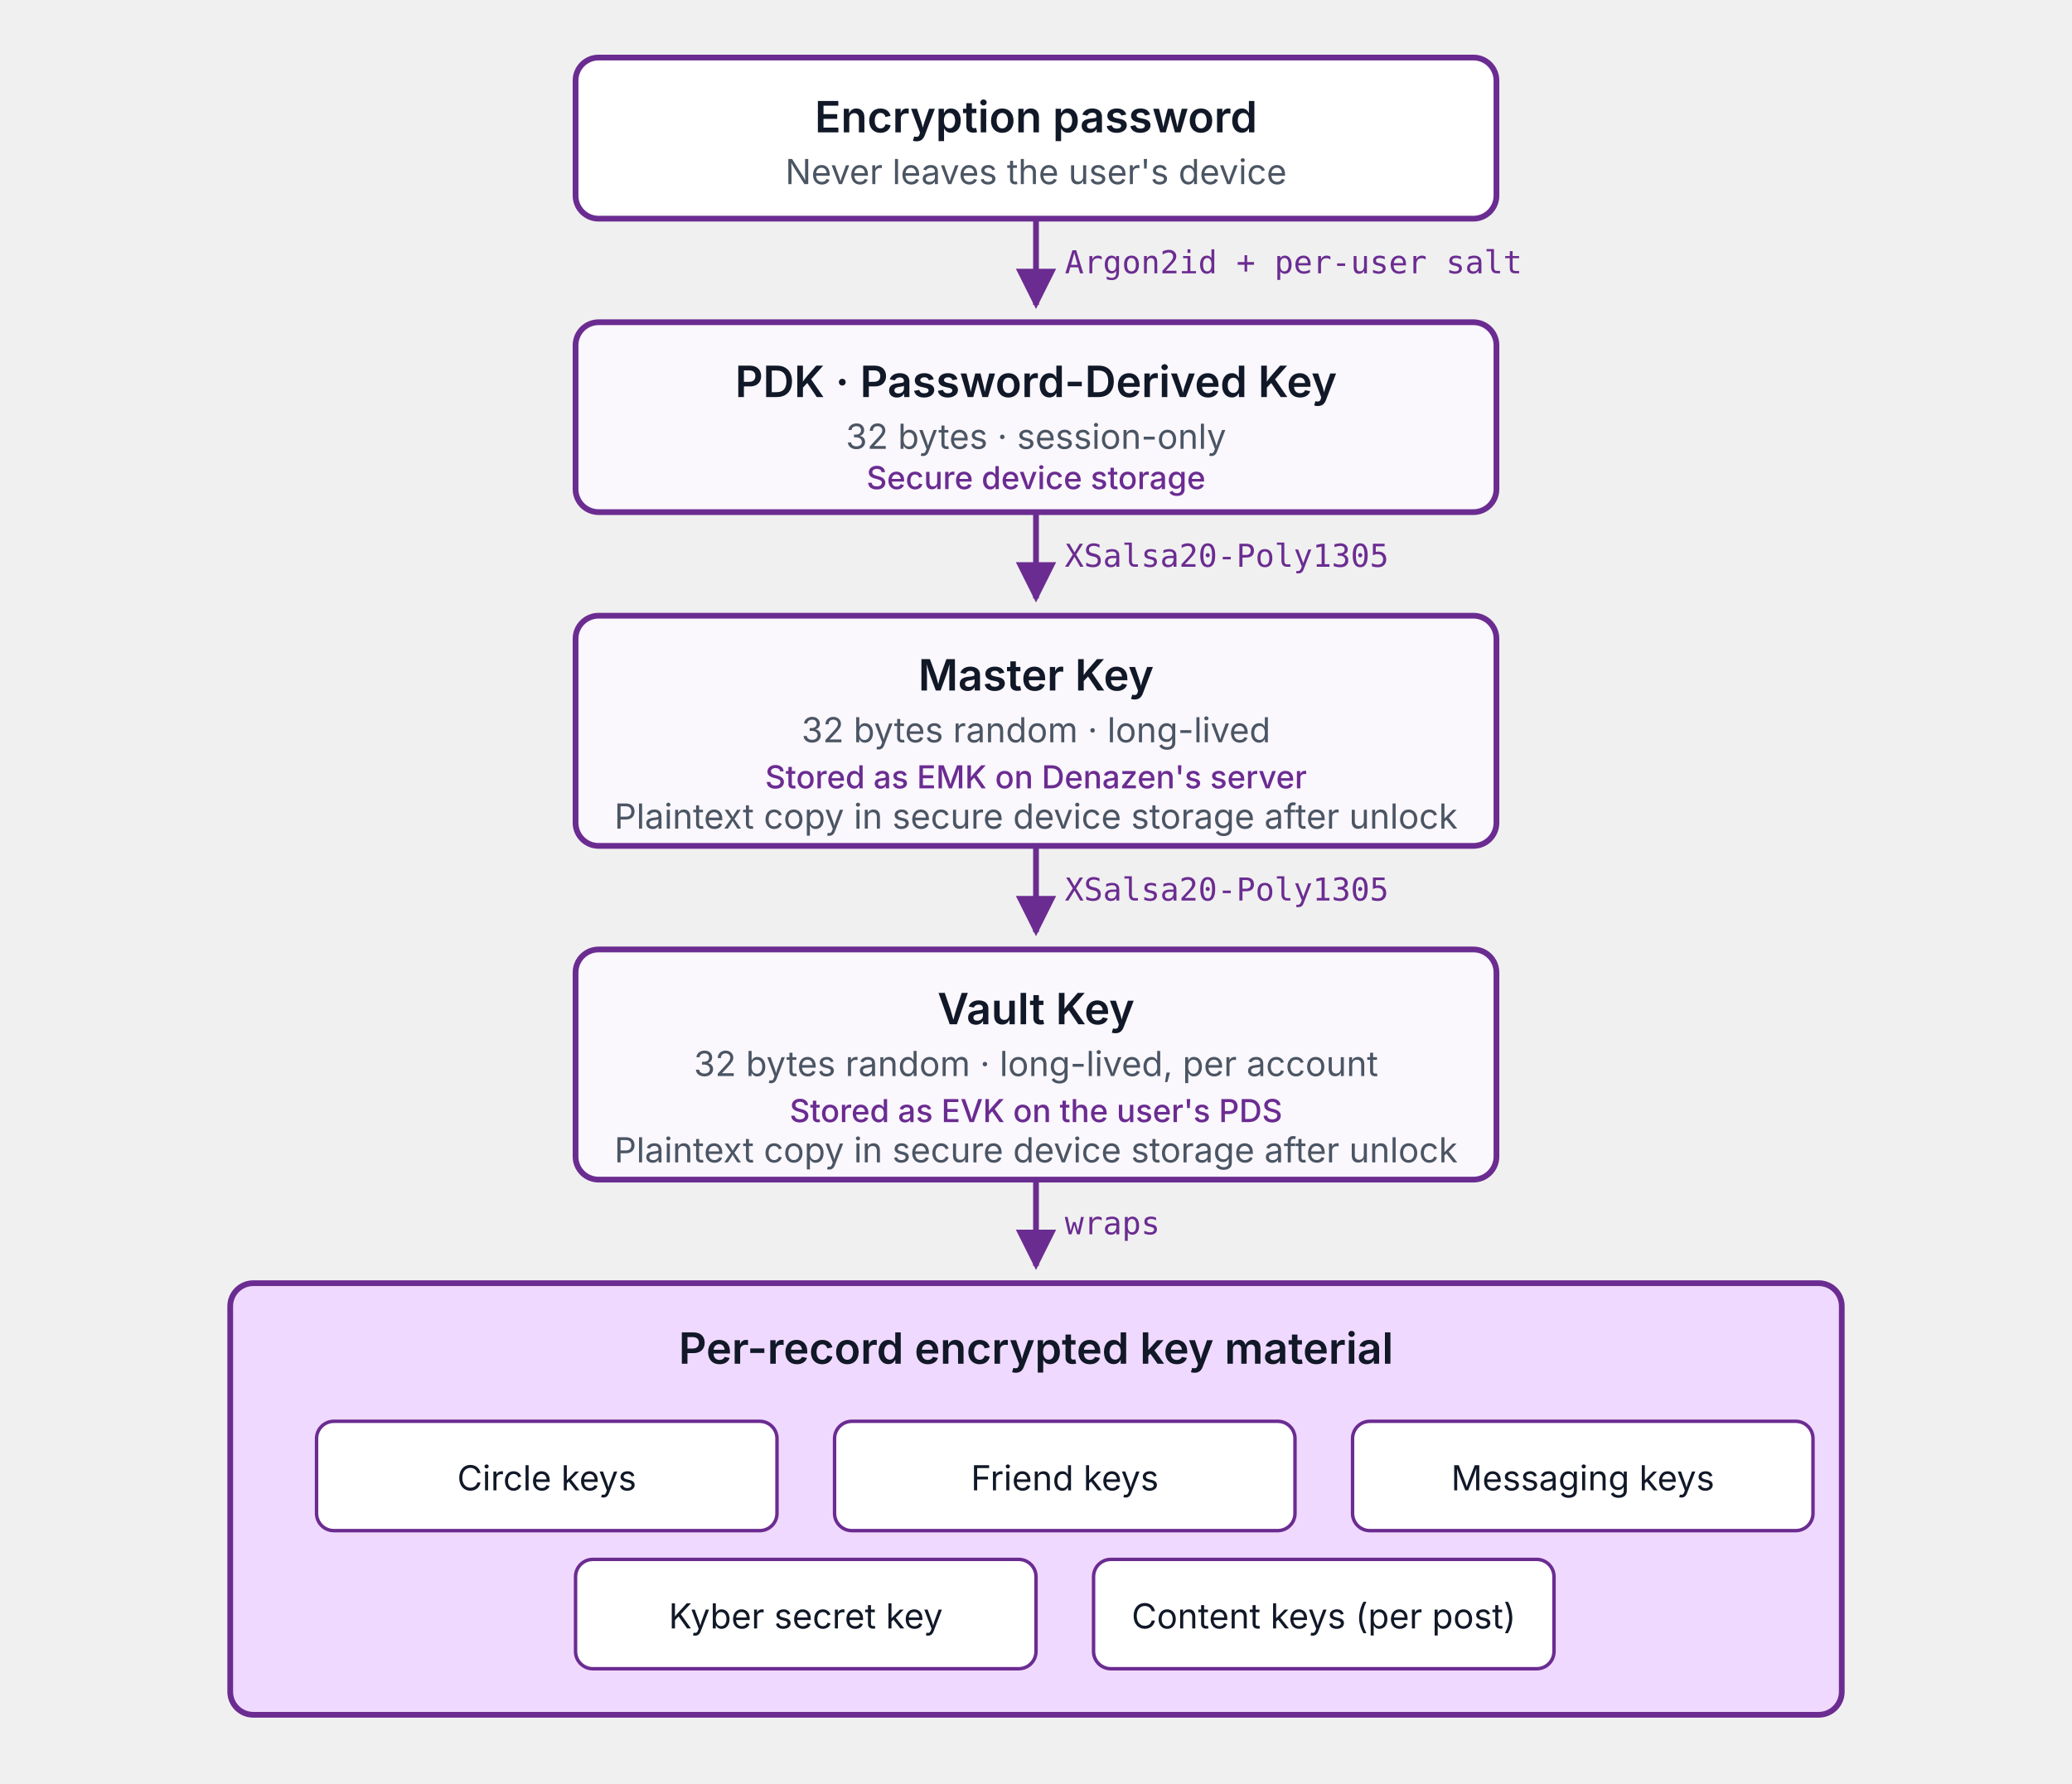
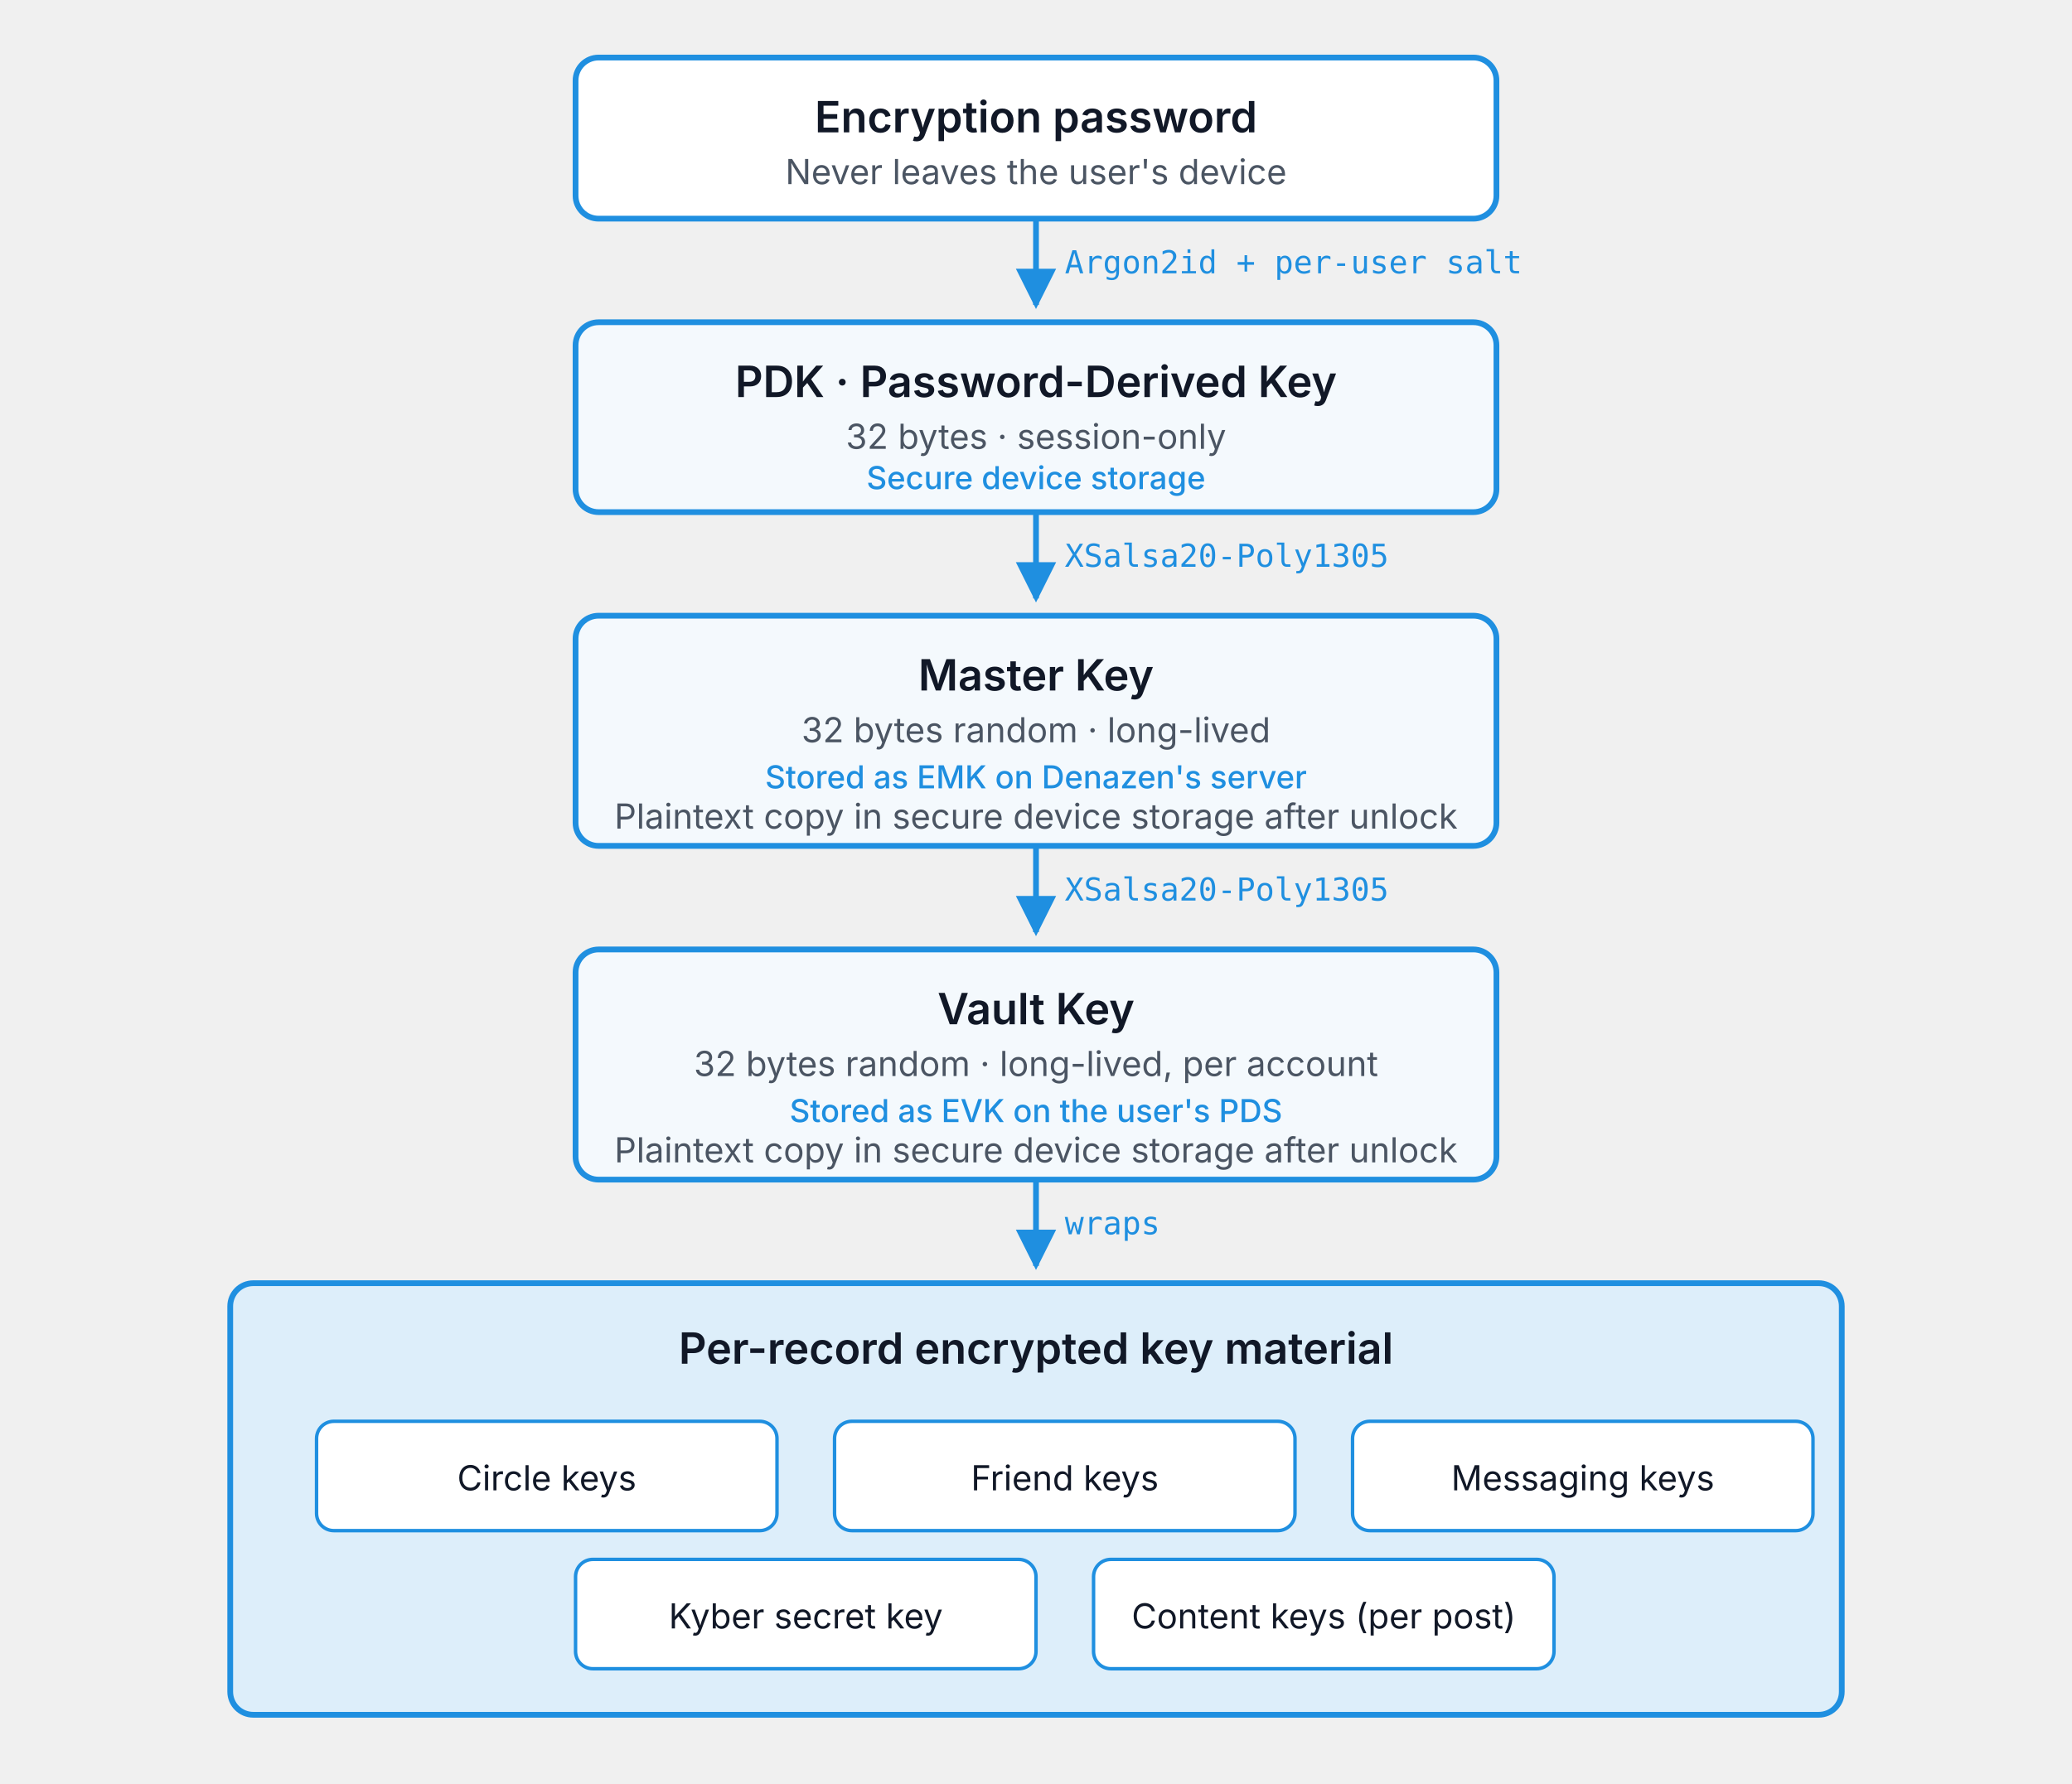
<svg xmlns="http://www.w3.org/2000/svg" viewBox="0 0 720 620" role="img" aria-label="Four-tier vault hierarchy: Encryption password derives a Password-Derived Key via Argon2id. The PDK encrypts the Master Key, which is stored on Denazen's server as EMK. The Master Key encrypts the Vault Key, which is stored on the PDS as EVK. The Vault Key protects per-record keys including Circle, Friend, Messaging, and Kyber secret keys.">
  <defs>
    <style>
-       .box-outer { fill: #ffffff; stroke: #6B2C91; stroke-width: 2; }
-       .box-accent { fill: #faf7fd; stroke: #6B2C91; stroke-width: 2; }
-       .box-records { fill: #f0d9ff; stroke: #6B2C91; stroke-width: 2; }
-       .arrow { stroke: #6B2C91; stroke-width: 2; fill: none; }
+       .box-outer { fill: #ffffff; stroke: #1F8FE0; stroke-width: 2; }
+       .box-accent { fill: #f4f9fd; stroke: #1F8FE0; stroke-width: 2; }
+       .box-records { fill: #ddeefa; stroke: #1F8FE0; stroke-width: 2; }
+       .arrow { stroke: #1F8FE0; stroke-width: 2; fill: none; }
      .lbl-head { font: 600 15px/1.2 Inter, sans-serif; fill: #111827; }
      .lbl-sub { font: 400 12px/1.3 Inter, sans-serif; fill: #4b5563; }
-       .lbl-op { font: 400 11px/1.2 'JetBrains Mono', ui-monospace, monospace; fill: #6B2C91; }
-       .lbl-storage { font: 500 11px/1.2 Inter, sans-serif; fill: #6B2C91; }
+       .lbl-op { font: 400 11px/1.2 'JetBrains Mono', ui-monospace, monospace; fill: #1F8FE0; }
+       .lbl-storage { font: 500 11px/1.2 Inter, sans-serif; fill: #1F8FE0; }
    </style>
    <marker id="arrow" viewBox="0 0 10 10" refX="9" refY="5" markerWidth="7" markerHeight="7" orient="auto-start-reverse">
-       <path d="M 0 0 L 10 5 L 0 10 z" fill="#6B2C91" />
+       <path d="M 0 0 L 10 5 L 0 10 z" fill="#1F8FE0" />
    </marker>
  </defs>
  <g>
    <rect x="200" y="20" width="320" height="56" rx="8" class="box-outer" />
    <text x="360" y="46" text-anchor="middle" class="lbl-head">Encryption password</text>
    <text x="360" y="64" text-anchor="middle" class="lbl-sub">Never leaves the user's device</text>
  </g>
  <line x1="360" y1="76" x2="360" y2="106" class="arrow" marker-end="url(#arrow)" />
  <text x="370" y="95" class="lbl-op">Argon2id + per-user salt</text>
  <g>
    <rect x="200" y="112" width="320" height="66" rx="8" class="box-accent" />
    <text x="360" y="138" text-anchor="middle" class="lbl-head">PDK · Password-Derived Key</text>
    <text x="360" y="156" text-anchor="middle" class="lbl-sub">32 bytes · session-only</text>
    <text x="360" y="170" text-anchor="middle" class="lbl-storage">Secure device storage</text>
  </g>
  <line x1="360" y1="178" x2="360" y2="208" class="arrow" marker-end="url(#arrow)" />
  <text x="370" y="197" class="lbl-op">XSalsa20-Poly1305</text>
  <g>
    <rect x="200" y="214" width="320" height="80" rx="8" class="box-accent" />
    <text x="360" y="240" text-anchor="middle" class="lbl-head">Master Key</text>
    <text x="360" y="258" text-anchor="middle" class="lbl-sub">32 bytes random · long-lived</text>
    <text x="360" y="274" text-anchor="middle" class="lbl-storage">Stored as EMK on Denazen's server</text>
    <text x="360" y="288" text-anchor="middle" class="lbl-sub">Plaintext copy in secure device storage after unlock</text>
  </g>
  <line x1="360" y1="294" x2="360" y2="324" class="arrow" marker-end="url(#arrow)" />
  <text x="370" y="313" class="lbl-op">XSalsa20-Poly1305</text>
  <g>
    <rect x="200" y="330" width="320" height="80" rx="8" class="box-accent" />
    <text x="360" y="356" text-anchor="middle" class="lbl-head">Vault Key</text>
    <text x="360" y="374" text-anchor="middle" class="lbl-sub">32 bytes random · long-lived, per account</text>
    <text x="360" y="390" text-anchor="middle" class="lbl-storage">Stored as EVK on the user's PDS</text>
    <text x="360" y="404" text-anchor="middle" class="lbl-sub">Plaintext copy in secure device storage after unlock</text>
  </g>
  <line x1="360" y1="410" x2="360" y2="440" class="arrow" marker-end="url(#arrow)" />
  <text x="370" y="429" class="lbl-op">wraps</text>
  <g>
    <rect x="80" y="446" width="560" height="150" rx="8" class="box-records" />
    <text x="360" y="474" text-anchor="middle" class="lbl-head">Per-record encrypted key material</text>
    <g transform="translate(110 494)">
-       <rect x="0" y="0" width="160" height="38" rx="6" fill="#ffffff" stroke="#6B2C91" stroke-width="1.2" />
+       <rect x="0" y="0" width="160" height="38" rx="6" fill="#ffffff" stroke="#1F8FE0" stroke-width="1.2" />
      <text x="80" y="24" text-anchor="middle" class="lbl-sub" style="fill:#111827">Circle keys</text>
    </g>
    <g transform="translate(290 494)">
-       <rect x="0" y="0" width="160" height="38" rx="6" fill="#ffffff" stroke="#6B2C91" stroke-width="1.2" />
+       <rect x="0" y="0" width="160" height="38" rx="6" fill="#ffffff" stroke="#1F8FE0" stroke-width="1.2" />
      <text x="80" y="24" text-anchor="middle" class="lbl-sub" style="fill:#111827">Friend keys</text>
    </g>
    <g transform="translate(470 494)">
-       <rect x="0" y="0" width="160" height="38" rx="6" fill="#ffffff" stroke="#6B2C91" stroke-width="1.2" />
+       <rect x="0" y="0" width="160" height="38" rx="6" fill="#ffffff" stroke="#1F8FE0" stroke-width="1.2" />
      <text x="80" y="24" text-anchor="middle" class="lbl-sub" style="fill:#111827">Messaging keys</text>
    </g>
    <g transform="translate(200 542)">
-       <rect x="0" y="0" width="160" height="38" rx="6" fill="#ffffff" stroke="#6B2C91" stroke-width="1.2" />
+       <rect x="0" y="0" width="160" height="38" rx="6" fill="#ffffff" stroke="#1F8FE0" stroke-width="1.2" />
      <text x="80" y="24" text-anchor="middle" class="lbl-sub" style="fill:#111827">Kyber secret key</text>
    </g>
    <g transform="translate(380 542)">
-       <rect x="0" y="0" width="160" height="38" rx="6" fill="#ffffff" stroke="#6B2C91" stroke-width="1.2" />
+       <rect x="0" y="0" width="160" height="38" rx="6" fill="#ffffff" stroke="#1F8FE0" stroke-width="1.2" />
      <text x="80" y="24" text-anchor="middle" class="lbl-sub" style="fill:#111827">Content keys (per post)</text>
    </g>
  </g>
</svg>
